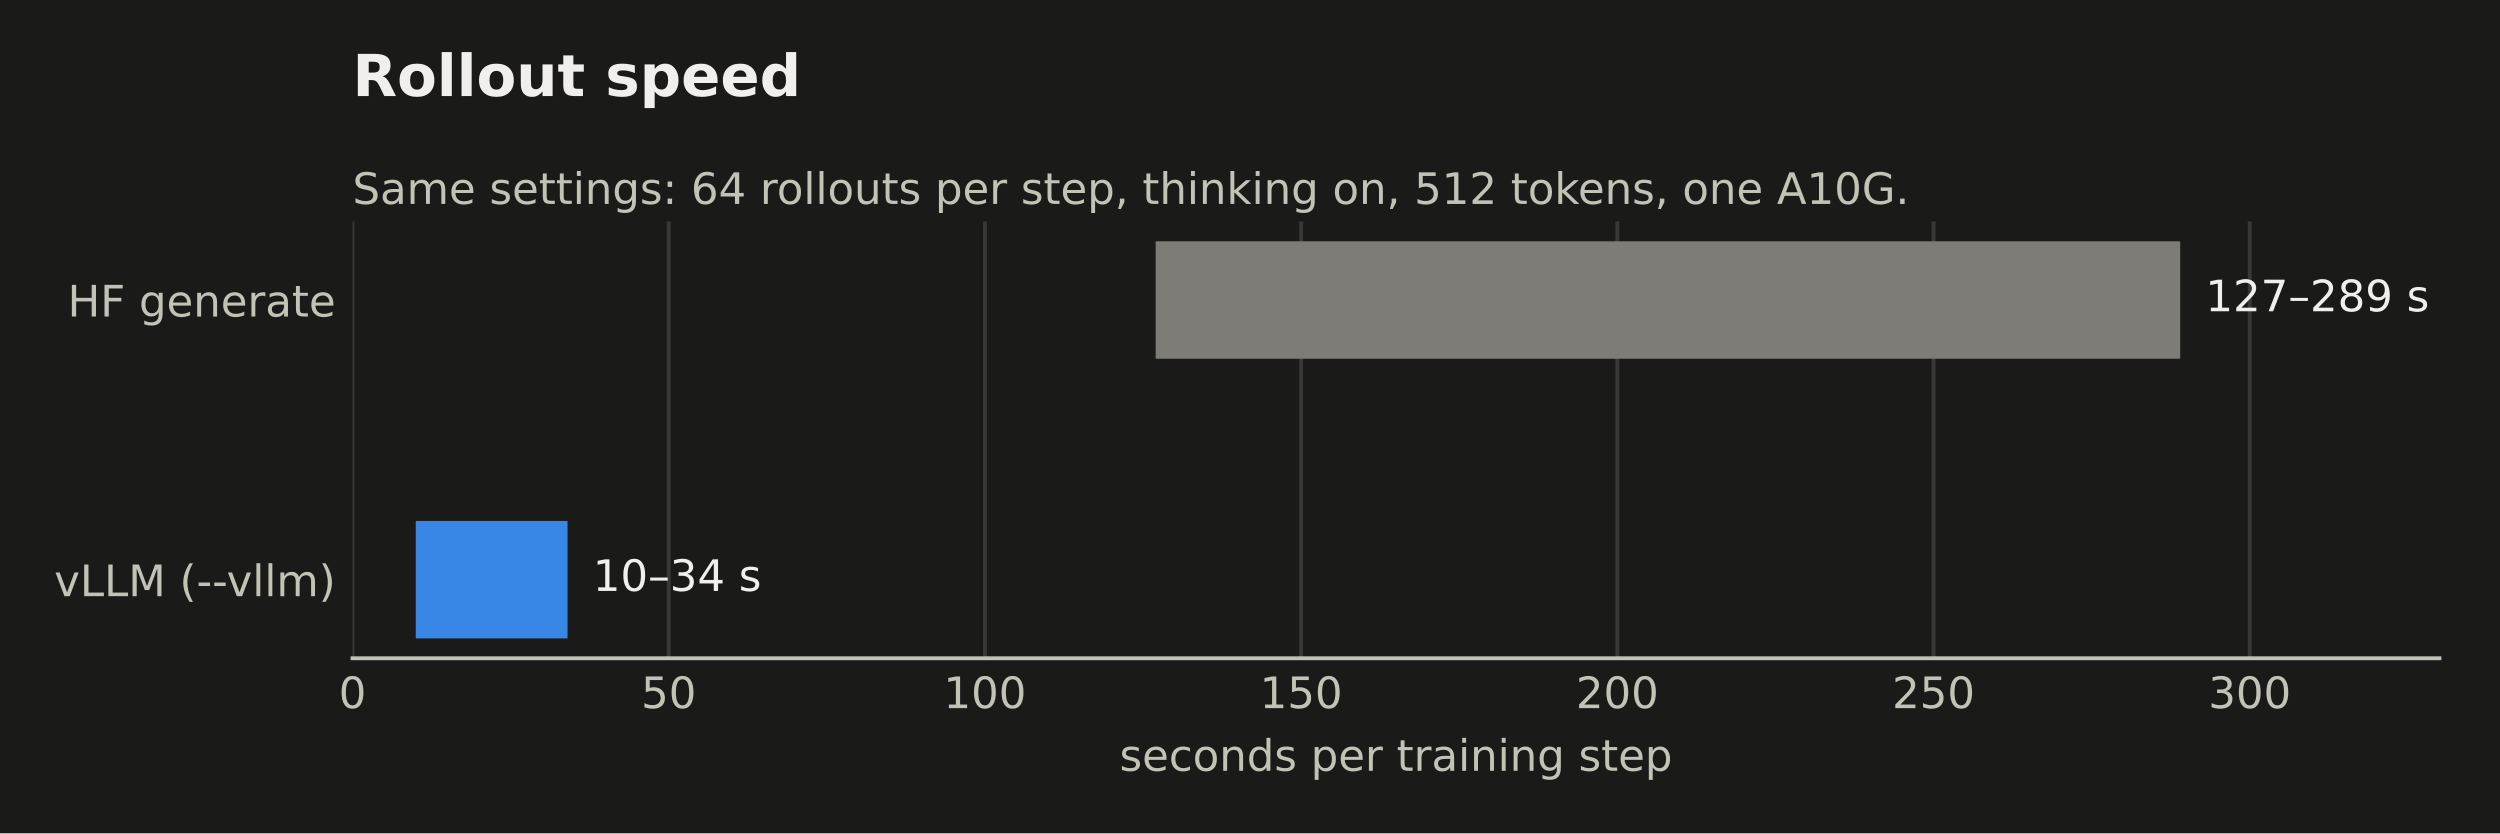
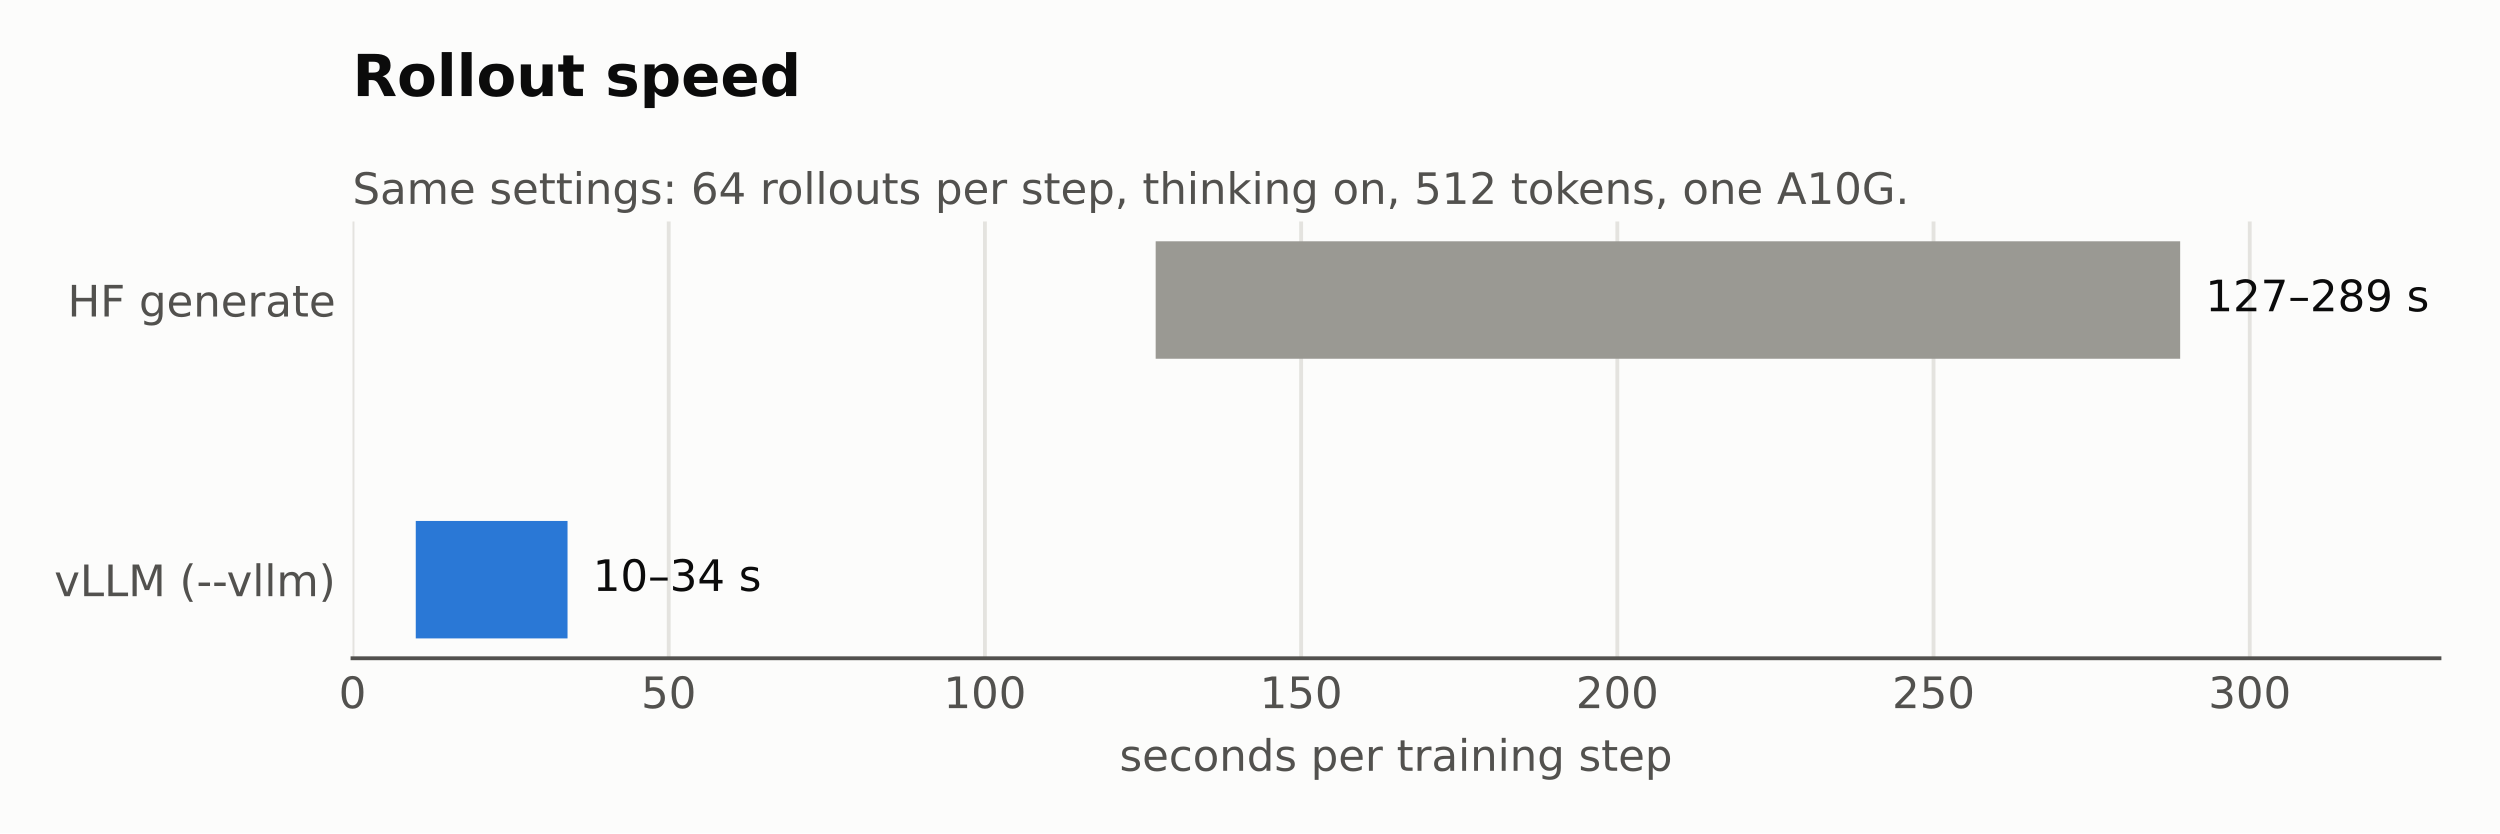
<svg xmlns="http://www.w3.org/2000/svg" xmlns:xlink="http://www.w3.org/1999/xlink" width="518.4pt" height="172.8pt" viewBox="0 0 518.4 172.8" version="1.1">
  <defs>
    <style type="text/css">*{stroke-linejoin: round; stroke-linecap: butt}</style>
  </defs>
  <g id="figure_1">
    <g id="patch_1">
-       <path d="M 0 172.8  L 518.4 172.8  L 518.4 0  L 0 0  z " style="fill: #1a1a19" />
+       <path d="M 0 172.8  L 518.4 172.8  L 518.4 0  L 0 0  z " style="fill: #fcfcfb" />
    </g>
    <g id="axes_1">
      <g id="patch_2">
-         <path d="M 73.098 136.498  L 505.846 136.498  L 505.846 45.917  L 73.098 45.917  z " style="fill: #1a1a19" />
+         <path d="M 73.098 136.498  L 505.846 136.498  L 505.846 45.917  L 73.098 45.917  z " style="fill: #fcfcfb" />
      </g>
      <g id="matplotlib.axis_1">
        <g id="xtick_1">
          <g id="line2d_1">
-             <path d="M 73.098 136.498  L 73.098 45.917  " clip-path="url(#p81d7955ba7)" style="fill: none; stroke: #383835; stroke-width: 0.8; stroke-linecap: square" />
+             <path d="M 73.098 136.498  L 73.098 45.917  " clip-path="url(#pfa73d76943)" style="fill: none; stroke: #e4e3df; stroke-width: 0.8; stroke-linecap: square" />
          </g>
          <g id="line2d_2" />
          <g id="text_1">
-             <g style="fill: #c3c2b7" transform="translate(70.235 146.8358) scale(0.09 -0.09)">
+             <g style="fill: #52514e" transform="translate(70.235 146.8358) scale(0.09 -0.09)">
              <defs>
                <path id="DejaVuSans-13" d="M 2034 4250  Q 1547 4250 1301 3770  Q 1056 3291 1056 2328  Q 1056 1369 1301 889  Q 1547 409 2034 409  Q 2525 409 2770 889  Q 3016 1369 3016 2328  Q 3016 3291 2770 3770  Q 2525 4250 2034 4250  z M 2034 4750  Q 2819 4750 3233 4129  Q 3647 3509 3647 2328  Q 3647 1150 3233 529  Q 2819 -91 2034 -91  Q 1250 -91 836 529  Q 422 1150 422 2328  Q 422 3509 836 4129  Q 1250 4750 2034 4750  z " transform="scale(0.015625)" />
              </defs>
              <use xlink:href="#DejaVuSans-13" />
            </g>
          </g>
        </g>
        <g id="xtick_2">
          <g id="line2d_3">
-             <path d="M 138.666 136.498  L 138.666 45.917  " clip-path="url(#p81d7955ba7)" style="fill: none; stroke: #383835; stroke-width: 0.8; stroke-linecap: square" />
+             <path d="M 138.666 136.498  L 138.666 45.917  " clip-path="url(#pfa73d76943)" style="fill: none; stroke: #e4e3df; stroke-width: 0.8; stroke-linecap: square" />
          </g>
          <g id="line2d_4" />
          <g id="text_2">
-             <g style="fill: #c3c2b7" transform="translate(132.9397 146.8358) scale(0.09 -0.09)">
+             <g style="fill: #52514e" transform="translate(132.9397 146.8358) scale(0.09 -0.09)">
              <defs>
                <path id="DejaVuSans-18" d="M 691 4666  L 3169 4666  L 3169 4134  L 1269 4134  L 1269 2991  Q 1406 3038 1543 3061  Q 1681 3084 1819 3084  Q 2600 3084 3056 2656  Q 3513 2228 3513 1497  Q 3513 744 3044 326  Q 2575 -91 1722 -91  Q 1428 -91 1123 -41  Q 819 9 494 109  L 494 744  Q 775 591 1075 516  Q 1375 441 1709 441  Q 2250 441 2565 725  Q 2881 1009 2881 1497  Q 2881 1984 2565 2268  Q 2250 2553 1709 2553  Q 1456 2553 1204 2497  Q 953 2441 691 2322  L 691 4666  z " transform="scale(0.015625)" />
              </defs>
              <use xlink:href="#DejaVuSans-18" />
              <use xlink:href="#DejaVuSans-13" transform="translate(63.625 0)" />
            </g>
          </g>
        </g>
        <g id="xtick_3">
          <g id="line2d_5">
-             <path d="M 204.234 136.498  L 204.234 45.917  " clip-path="url(#p81d7955ba7)" style="fill: none; stroke: #383835; stroke-width: 0.8; stroke-linecap: square" />
+             <path d="M 204.234 136.498  L 204.234 45.917  " clip-path="url(#pfa73d76943)" style="fill: none; stroke: #e4e3df; stroke-width: 0.8; stroke-linecap: square" />
          </g>
          <g id="line2d_6" />
          <g id="text_3">
-             <g style="fill: #c3c2b7" transform="translate(195.6444 146.8358) scale(0.09 -0.09)">
+             <g style="fill: #52514e" transform="translate(195.6444 146.8358) scale(0.09 -0.09)">
              <defs>
                <path id="DejaVuSans-14" d="M 794 531  L 1825 531  L 1825 4091  L 703 3866  L 703 4441  L 1819 4666  L 2450 4666  L 2450 531  L 3481 531  L 3481 0  L 794 0  L 794 531  z " transform="scale(0.015625)" />
              </defs>
              <use xlink:href="#DejaVuSans-14" />
              <use xlink:href="#DejaVuSans-13" transform="translate(63.625 0)" />
              <use xlink:href="#DejaVuSans-13" transform="translate(127.25 0)" />
            </g>
          </g>
        </g>
        <g id="xtick_4">
          <g id="line2d_7">
-             <path d="M 269.802 136.498  L 269.802 45.917  " clip-path="url(#p81d7955ba7)" style="fill: none; stroke: #383835; stroke-width: 0.8; stroke-linecap: square" />
+             <path d="M 269.802 136.498  L 269.802 45.917  " clip-path="url(#pfa73d76943)" style="fill: none; stroke: #e4e3df; stroke-width: 0.8; stroke-linecap: square" />
          </g>
          <g id="line2d_8" />
          <g id="text_4">
-             <g style="fill: #c3c2b7" transform="translate(261.2122 146.8358) scale(0.09 -0.09)">
+             <g style="fill: #52514e" transform="translate(261.2122 146.8358) scale(0.09 -0.09)">
              <use xlink:href="#DejaVuSans-14" />
              <use xlink:href="#DejaVuSans-18" transform="translate(63.625 0)" />
              <use xlink:href="#DejaVuSans-13" transform="translate(127.25 0)" />
            </g>
          </g>
        </g>
        <g id="xtick_5">
          <g id="line2d_9">
-             <path d="M 335.369 136.498  L 335.369 45.917  " clip-path="url(#p81d7955ba7)" style="fill: none; stroke: #383835; stroke-width: 0.8; stroke-linecap: square" />
+             <path d="M 335.369 136.498  L 335.369 45.917  " clip-path="url(#pfa73d76943)" style="fill: none; stroke: #e4e3df; stroke-width: 0.8; stroke-linecap: square" />
          </g>
          <g id="line2d_10" />
          <g id="text_5">
-             <g style="fill: #c3c2b7" transform="translate(326.7801 146.8358) scale(0.09 -0.09)">
+             <g style="fill: #52514e" transform="translate(326.7801 146.8358) scale(0.09 -0.09)">
              <defs>
                <path id="DejaVuSans-15" d="M 1228 531  L 3431 531  L 3431 0  L 469 0  L 469 531  Q 828 903 1448 1529  Q 2069 2156 2228 2338  Q 2531 2678 2651 2914  Q 2772 3150 2772 3378  Q 2772 3750 2511 3984  Q 2250 4219 1831 4219  Q 1534 4219 1204 4116  Q 875 4013 500 3803  L 500 4441  Q 881 4594 1212 4672  Q 1544 4750 1819 4750  Q 2544 4750 2975 4387  Q 3406 4025 3406 3419  Q 3406 3131 3298 2873  Q 3191 2616 2906 2266  Q 2828 2175 2409 1742  Q 1991 1309 1228 531  z " transform="scale(0.015625)" />
              </defs>
              <use xlink:href="#DejaVuSans-15" />
              <use xlink:href="#DejaVuSans-13" transform="translate(63.625 0)" />
              <use xlink:href="#DejaVuSans-13" transform="translate(127.25 0)" />
            </g>
          </g>
        </g>
        <g id="xtick_6">
          <g id="line2d_11">
-             <path d="M 400.937 136.498  L 400.937 45.917  " clip-path="url(#p81d7955ba7)" style="fill: none; stroke: #383835; stroke-width: 0.8; stroke-linecap: square" />
+             <path d="M 400.937 136.498  L 400.937 45.917  " clip-path="url(#pfa73d76943)" style="fill: none; stroke: #e4e3df; stroke-width: 0.8; stroke-linecap: square" />
          </g>
          <g id="line2d_12" />
          <g id="text_6">
-             <g style="fill: #c3c2b7" transform="translate(392.3479 146.8358) scale(0.09 -0.09)">
+             <g style="fill: #52514e" transform="translate(392.3479 146.8358) scale(0.09 -0.09)">
              <use xlink:href="#DejaVuSans-15" />
              <use xlink:href="#DejaVuSans-18" transform="translate(63.625 0)" />
              <use xlink:href="#DejaVuSans-13" transform="translate(127.25 0)" />
            </g>
          </g>
        </g>
        <g id="xtick_7">
          <g id="line2d_13">
-             <path d="M 466.505 136.498  L 466.505 45.917  " clip-path="url(#p81d7955ba7)" style="fill: none; stroke: #383835; stroke-width: 0.8; stroke-linecap: square" />
+             <path d="M 466.505 136.498  L 466.505 45.917  " clip-path="url(#pfa73d76943)" style="fill: none; stroke: #e4e3df; stroke-width: 0.8; stroke-linecap: square" />
          </g>
          <g id="line2d_14" />
          <g id="text_7">
-             <g style="fill: #c3c2b7" transform="translate(457.9157 146.8358) scale(0.09 -0.09)">
+             <g style="fill: #52514e" transform="translate(457.9157 146.8358) scale(0.09 -0.09)">
              <defs>
                <path id="DejaVuSans-16" d="M 2597 2516  Q 3050 2419 3304 2112  Q 3559 1806 3559 1356  Q 3559 666 3084 287  Q 2609 -91 1734 -91  Q 1441 -91 1130 -33  Q 819 25 488 141  L 488 750  Q 750 597 1062 519  Q 1375 441 1716 441  Q 2309 441 2620 675  Q 2931 909 2931 1356  Q 2931 1769 2642 2001  Q 2353 2234 1838 2234  L 1294 2234  L 1294 2753  L 1863 2753  Q 2328 2753 2575 2939  Q 2822 3125 2822 3475  Q 2822 3834 2567 4026  Q 2313 4219 1838 4219  Q 1578 4219 1281 4162  Q 984 4106 628 3988  L 628 4550  Q 988 4650 1302 4700  Q 1616 4750 1894 4750  Q 2613 4750 3031 4423  Q 3450 4097 3450 3541  Q 3450 3153 3228 2886  Q 3006 2619 2597 2516  z " transform="scale(0.015625)" />
              </defs>
              <use xlink:href="#DejaVuSans-16" />
              <use xlink:href="#DejaVuSans-13" transform="translate(63.625 0)" />
              <use xlink:href="#DejaVuSans-13" transform="translate(127.25 0)" />
            </g>
          </g>
        </g>
        <g id="text_8">
-           <g style="fill: #c3c2b7" transform="translate(232.1455 159.8365) scale(0.09 -0.09)">
+           <g style="fill: #52514e" transform="translate(232.1455 159.8365) scale(0.09 -0.09)">
            <defs>
              <path id="DejaVuSans-56" d="M 2834 3397  L 2834 2853  Q 2591 2978 2328 3040  Q 2066 3103 1784 3103  Q 1356 3103 1142 2972  Q 928 2841 928 2578  Q 928 2378 1081 2264  Q 1234 2150 1697 2047  L 1894 2003  Q 2506 1872 2764 1633  Q 3022 1394 3022 966  Q 3022 478 2636 193  Q 2250 -91 1575 -91  Q 1294 -91 989 -36  Q 684 19 347 128  L 347 722  Q 666 556 975 473  Q 1284 391 1588 391  Q 1994 391 2212 530  Q 2431 669 2431 922  Q 2431 1156 2273 1281  Q 2116 1406 1581 1522  L 1381 1569  Q 847 1681 609 1914  Q 372 2147 372 2553  Q 372 3047 722 3315  Q 1072 3584 1716 3584  Q 2034 3584 2315 3537  Q 2597 3491 2834 3397  z " transform="scale(0.015625)" />
              <path id="DejaVuSans-48" d="M 3597 1894  L 3597 1613  L 953 1613  Q 991 1019 1311 708  Q 1631 397 2203 397  Q 2534 397 2845 478  Q 3156 559 3463 722  L 3463 178  Q 3153 47 2828 -22  Q 2503 -91 2169 -91  Q 1331 -91 842 396  Q 353 884 353 1716  Q 353 2575 817 3079  Q 1281 3584 2069 3584  Q 2775 3584 3186 3129  Q 3597 2675 3597 1894  z M 3022 2063  Q 3016 2534 2758 2815  Q 2500 3097 2075 3097  Q 1594 3097 1305 2825  Q 1016 2553 972 2059  L 3022 2063  z " transform="scale(0.015625)" />
              <path id="DejaVuSans-46" d="M 3122 3366  L 3122 2828  Q 2878 2963 2633 3030  Q 2388 3097 2138 3097  Q 1578 3097 1268 2742  Q 959 2388 959 1747  Q 959 1106 1268 751  Q 1578 397 2138 397  Q 2388 397 2633 464  Q 2878 531 3122 666  L 3122 134  Q 2881 22 2623 -34  Q 2366 -91 2075 -91  Q 1284 -91 818 406  Q 353 903 353 1747  Q 353 2603 823 3093  Q 1294 3584 2113 3584  Q 2378 3584 2631 3529  Q 2884 3475 3122 3366  z " transform="scale(0.015625)" />
              <path id="DejaVuSans-52" d="M 1959 3097  Q 1497 3097 1228 2736  Q 959 2375 959 1747  Q 959 1119 1226 758  Q 1494 397 1959 397  Q 2419 397 2687 759  Q 2956 1122 2956 1747  Q 2956 2369 2687 2733  Q 2419 3097 1959 3097  z M 1959 3584  Q 2709 3584 3137 3096  Q 3566 2609 3566 1747  Q 3566 888 3137 398  Q 2709 -91 1959 -91  Q 1206 -91 779 398  Q 353 888 353 1747  Q 353 2609 779 3096  Q 1206 3584 1959 3584  z " transform="scale(0.015625)" />
              <path id="DejaVuSans-51" d="M 3513 2113  L 3513 0  L 2938 0  L 2938 2094  Q 2938 2591 2744 2837  Q 2550 3084 2163 3084  Q 1697 3084 1428 2787  Q 1159 2491 1159 1978  L 1159 0  L 581 0  L 581 3500  L 1159 3500  L 1159 2956  Q 1366 3272 1645 3428  Q 1925 3584 2291 3584  Q 2894 3584 3203 3211  Q 3513 2838 3513 2113  z " transform="scale(0.015625)" />
              <path id="DejaVuSans-47" d="M 2906 2969  L 2906 4863  L 3481 4863  L 3481 0  L 2906 0  L 2906 525  Q 2725 213 2448 61  Q 2172 -91 1784 -91  Q 1150 -91 751 415  Q 353 922 353 1747  Q 353 2572 751 3078  Q 1150 3584 1784 3584  Q 2172 3584 2448 3432  Q 2725 3281 2906 2969  z M 947 1747  Q 947 1113 1208 752  Q 1469 391 1925 391  Q 2381 391 2643 752  Q 2906 1113 2906 1747  Q 2906 2381 2643 2742  Q 2381 3103 1925 3103  Q 1469 3103 1208 2742  Q 947 2381 947 1747  z " transform="scale(0.015625)" />
              <path id="DejaVuSans-3" transform="scale(0.015625)" />
              <path id="DejaVuSans-53" d="M 1159 525  L 1159 -1331  L 581 -1331  L 581 3500  L 1159 3500  L 1159 2969  Q 1341 3281 1617 3432  Q 1894 3584 2278 3584  Q 2916 3584 3314 3078  Q 3713 2572 3713 1747  Q 3713 922 3314 415  Q 2916 -91 2278 -91  Q 1894 -91 1617 61  Q 1341 213 1159 525  z M 3116 1747  Q 3116 2381 2855 2742  Q 2594 3103 2138 3103  Q 1681 3103 1420 2742  Q 1159 2381 1159 1747  Q 1159 1113 1420 752  Q 1681 391 2138 391  Q 2594 391 2855 752  Q 3116 1113 3116 1747  z " transform="scale(0.015625)" />
              <path id="DejaVuSans-55" d="M 2631 2963  Q 2534 3019 2420 3045  Q 2306 3072 2169 3072  Q 1681 3072 1420 2755  Q 1159 2438 1159 1844  L 1159 0  L 581 0  L 581 3500  L 1159 3500  L 1159 2956  Q 1341 3275 1631 3429  Q 1922 3584 2338 3584  Q 2397 3584 2469 3576  Q 2541 3569 2628 3553  L 2631 2963  z " transform="scale(0.015625)" />
              <path id="DejaVuSans-57" d="M 1172 4494  L 1172 3500  L 2356 3500  L 2356 3053  L 1172 3053  L 1172 1153  Q 1172 725 1289 603  Q 1406 481 1766 481  L 2356 481  L 2356 0  L 1766 0  Q 1100 0 847 248  Q 594 497 594 1153  L 594 3053  L 172 3053  L 172 3500  L 594 3500  L 594 4494  L 1172 4494  z " transform="scale(0.015625)" />
              <path id="DejaVuSans-44" d="M 2194 1759  Q 1497 1759 1228 1600  Q 959 1441 959 1056  Q 959 750 1161 570  Q 1363 391 1709 391  Q 2188 391 2477 730  Q 2766 1069 2766 1631  L 2766 1759  L 2194 1759  z M 3341 1997  L 3341 0  L 2766 0  L 2766 531  Q 2569 213 2275 61  Q 1981 -91 1556 -91  Q 1019 -91 701 211  Q 384 513 384 1019  Q 384 1609 779 1909  Q 1175 2209 1959 2209  L 2766 2209  L 2766 2266  Q 2766 2663 2505 2880  Q 2244 3097 1772 3097  Q 1472 3097 1187 3025  Q 903 2953 641 2809  L 641 3341  Q 956 3463 1253 3523  Q 1550 3584 1831 3584  Q 2591 3584 2966 3190  Q 3341 2797 3341 1997  z " transform="scale(0.015625)" />
              <path id="DejaVuSans-4c" d="M 603 3500  L 1178 3500  L 1178 0  L 603 0  L 603 3500  z M 603 4863  L 1178 4863  L 1178 4134  L 603 4134  L 603 4863  z " transform="scale(0.015625)" />
              <path id="DejaVuSans-4a" d="M 2906 1791  Q 2906 2416 2648 2759  Q 2391 3103 1925 3103  Q 1463 3103 1205 2759  Q 947 2416 947 1791  Q 947 1169 1205 825  Q 1463 481 1925 481  Q 2391 481 2648 825  Q 2906 1169 2906 1791  z M 3481 434  Q 3481 -459 3084 -895  Q 2688 -1331 1869 -1331  Q 1566 -1331 1297 -1286  Q 1028 -1241 775 -1147  L 775 -588  Q 1028 -725 1275 -790  Q 1522 -856 1778 -856  Q 2344 -856 2625 -561  Q 2906 -266 2906 331  L 2906 616  Q 2728 306 2450 153  Q 2172 0 1784 0  Q 1141 0 747 490  Q 353 981 353 1791  Q 353 2603 747 3093  Q 1141 3584 1784 3584  Q 2172 3584 2450 3431  Q 2728 3278 2906 2969  L 2906 3500  L 3481 3500  L 3481 434  z " transform="scale(0.015625)" />
            </defs>
            <use xlink:href="#DejaVuSans-56" />
            <use xlink:href="#DejaVuSans-48" transform="translate(52.09375 0)" />
            <use xlink:href="#DejaVuSans-46" transform="translate(113.625 0)" />
            <use xlink:href="#DejaVuSans-52" transform="translate(168.6094 0)" />
            <use xlink:href="#DejaVuSans-51" transform="translate(229.7969 0)" />
            <use xlink:href="#DejaVuSans-47" transform="translate(293.1719 0)" />
            <use xlink:href="#DejaVuSans-56" transform="translate(356.6562 0)" />
            <use xlink:href="#DejaVuSans-3" transform="translate(408.75 0)" />
            <use xlink:href="#DejaVuSans-53" transform="translate(440.5312 0)" />
            <use xlink:href="#DejaVuSans-48" transform="translate(504.0156 0)" />
            <use xlink:href="#DejaVuSans-55" transform="translate(565.5469 0)" />
            <use xlink:href="#DejaVuSans-3" transform="translate(606.6562 0)" />
            <use xlink:href="#DejaVuSans-57" transform="translate(638.4375 0)" />
            <use xlink:href="#DejaVuSans-55" transform="translate(677.6406 0)" />
            <use xlink:href="#DejaVuSans-44" transform="translate(718.75 0)" />
            <use xlink:href="#DejaVuSans-4c" transform="translate(780.0312 0)" />
            <use xlink:href="#DejaVuSans-51" transform="translate(807.8125 0)" />
            <use xlink:href="#DejaVuSans-4c" transform="translate(871.1875 0)" />
            <use xlink:href="#DejaVuSans-51" transform="translate(898.9688 0)" />
            <use xlink:href="#DejaVuSans-4a" transform="translate(962.3438 0)" />
            <use xlink:href="#DejaVuSans-3" transform="translate(1025.828 0)" />
            <use xlink:href="#DejaVuSans-56" transform="translate(1057.609 0)" />
            <use xlink:href="#DejaVuSans-57" transform="translate(1109.703 0)" />
            <use xlink:href="#DejaVuSans-48" transform="translate(1148.906 0)" />
            <use xlink:href="#DejaVuSans-53" transform="translate(1210.438 0)" />
          </g>
        </g>
      </g>
      <g id="matplotlib.axis_2">
        <g id="ytick_1">
          <g id="line2d_15" />
          <g id="text_9">
-             <g style="fill: #c3c2b7" transform="translate(14.01891 65.63138) scale(0.09 -0.09)">
+             <g style="fill: #52514e" transform="translate(14.01891 65.63138) scale(0.09 -0.09)">
              <defs>
                <path id="DejaVuSans-2b" d="M 628 4666  L 1259 4666  L 1259 2753  L 3553 2753  L 3553 4666  L 4184 4666  L 4184 0  L 3553 0  L 3553 2222  L 1259 2222  L 1259 0  L 628 0  L 628 4666  z " transform="scale(0.015625)" />
                <path id="DejaVuSans-29" d="M 628 4666  L 3309 4666  L 3309 4134  L 1259 4134  L 1259 2759  L 3109 2759  L 3109 2228  L 1259 2228  L 1259 0  L 628 0  L 628 4666  z " transform="scale(0.015625)" />
              </defs>
              <use xlink:href="#DejaVuSans-2b" />
              <use xlink:href="#DejaVuSans-29" transform="translate(75.20312 0)" />
              <use xlink:href="#DejaVuSans-3" transform="translate(132.7188 0)" />
              <use xlink:href="#DejaVuSans-4a" transform="translate(164.5 0)" />
              <use xlink:href="#DejaVuSans-48" transform="translate(227.9844 0)" />
              <use xlink:href="#DejaVuSans-51" transform="translate(289.5156 0)" />
              <use xlink:href="#DejaVuSans-48" transform="translate(352.8906 0)" />
              <use xlink:href="#DejaVuSans-55" transform="translate(414.4219 0)" />
              <use xlink:href="#DejaVuSans-44" transform="translate(455.5312 0)" />
              <use xlink:href="#DejaVuSans-57" transform="translate(516.8125 0)" />
              <use xlink:href="#DejaVuSans-48" transform="translate(556.0156 0)" />
            </g>
          </g>
        </g>
        <g id="ytick_2">
          <g id="line2d_16" />
          <g id="text_10">
-             <g style="fill: #c3c2b7" transform="translate(11.24719 123.6219) scale(0.09 -0.09)">
+             <g style="fill: #52514e" transform="translate(11.24719 123.6219) scale(0.09 -0.09)">
              <defs>
                <path id="DejaVuSans-59" d="M 191 3500  L 800 3500  L 1894 563  L 2988 3500  L 3597 3500  L 2284 0  L 1503 0  L 191 3500  z " transform="scale(0.015625)" />
                <path id="DejaVuSans-2f" d="M 628 4666  L 1259 4666  L 1259 531  L 3531 531  L 3531 0  L 628 0  L 628 4666  z " transform="scale(0.015625)" />
                <path id="DejaVuSans-30" d="M 628 4666  L 1569 4666  L 2759 1491  L 3956 4666  L 4897 4666  L 4897 0  L 4281 0  L 4281 4097  L 3078 897  L 2444 897  L 1241 4097  L 1241 0  L 628 0  L 628 4666  z " transform="scale(0.015625)" />
                <path id="DejaVuSans-b" d="M 1984 4856  Q 1566 4138 1362 3434  Q 1159 2731 1159 2009  Q 1159 1288 1364 580  Q 1569 -128 1984 -844  L 1484 -844  Q 1016 -109 783 600  Q 550 1309 550 2009  Q 550 2706 781 3412  Q 1013 4119 1484 4856  L 1984 4856  z " transform="scale(0.015625)" />
                <path id="DejaVuSans-10" d="M 313 2009  L 1997 2009  L 1997 1497  L 313 1497  L 313 2009  z " transform="scale(0.015625)" />
                <path id="DejaVuSans-4f" d="M 603 4863  L 1178 4863  L 1178 0  L 603 0  L 603 4863  z " transform="scale(0.015625)" />
                <path id="DejaVuSans-50" d="M 3328 2828  Q 3544 3216 3844 3400  Q 4144 3584 4550 3584  Q 5097 3584 5394 3201  Q 5691 2819 5691 2113  L 5691 0  L 5113 0  L 5113 2094  Q 5113 2597 4934 2840  Q 4756 3084 4391 3084  Q 3944 3084 3684 2787  Q 3425 2491 3425 1978  L 3425 0  L 2847 0  L 2847 2094  Q 2847 2600 2669 2842  Q 2491 3084 2119 3084  Q 1678 3084 1418 2786  Q 1159 2488 1159 1978  L 1159 0  L 581 0  L 581 3500  L 1159 3500  L 1159 2956  Q 1356 3278 1631 3431  Q 1906 3584 2284 3584  Q 2666 3584 2933 3390  Q 3200 3197 3328 2828  z " transform="scale(0.015625)" />
                <path id="DejaVuSans-c" d="M 513 4856  L 1013 4856  Q 1481 4119 1714 3412  Q 1947 2706 1947 2009  Q 1947 1309 1714 600  Q 1481 -109 1013 -844  L 513 -844  Q 928 -128 1133 580  Q 1338 1288 1338 2009  Q 1338 2731 1133 3434  Q 928 4138 513 4856  z " transform="scale(0.015625)" />
              </defs>
              <use xlink:href="#DejaVuSans-59" />
              <use xlink:href="#DejaVuSans-2f" transform="translate(59.1875 0)" />
              <use xlink:href="#DejaVuSans-2f" transform="translate(114.9062 0)" />
              <use xlink:href="#DejaVuSans-30" transform="translate(170.625 0)" />
              <use xlink:href="#DejaVuSans-3" transform="translate(256.9062 0)" />
              <use xlink:href="#DejaVuSans-b" transform="translate(288.6875 0)" />
              <use xlink:href="#DejaVuSans-10" transform="translate(327.7031 0)" />
              <use xlink:href="#DejaVuSans-10" transform="translate(363.7812 0)" />
              <use xlink:href="#DejaVuSans-59" transform="translate(397.1719 0)" />
              <use xlink:href="#DejaVuSans-4f" transform="translate(456.3594 0)" />
              <use xlink:href="#DejaVuSans-4f" transform="translate(484.1406 0)" />
              <use xlink:href="#DejaVuSans-50" transform="translate(511.9219 0)" />
              <use xlink:href="#DejaVuSans-c" transform="translate(609.3281 0)" />
            </g>
          </g>
        </g>
      </g>
      <g id="patch_3">
-         <path d="M 239.64 50.034  L 452.08 50.034  L 452.08 74.39  L 239.64 74.39  z " clip-path="url(#p81d7955ba7)" style="fill: #7d7c76" />
+         <path d="M 239.64 50.034  L 452.08 50.034  L 452.08 74.39  L 239.64 74.39  z " clip-path="url(#pfa73d76943)" style="fill: #9a9993" />
      </g>
      <g id="patch_4">
-         <path d="M 86.212 108.025  L 117.684 108.025  L 117.684 132.381  L 86.212 132.381  z " clip-path="url(#p81d7955ba7)" style="fill: #3987e5" />
+         <path d="M 86.212 108.025  L 117.684 108.025  L 117.684 132.381  L 86.212 132.381  z " clip-path="url(#pfa73d76943)" style="fill: #2a78d6" />
      </g>
      <g id="patch_5">
-         <path d="M 73.098 136.498  L 505.846 136.498  " style="fill: none; stroke: #c3c2b7; stroke-width: 0.8; stroke-linejoin: miter; stroke-linecap: square" />
+         <path d="M 73.098 136.498  L 505.846 136.498  " style="fill: none; stroke: #52514e; stroke-width: 0.8; stroke-linejoin: miter; stroke-linecap: square" />
      </g>
      <g id="text_11">
-         <g style="fill: #f0efec" transform="translate(457.3256 64.55033) scale(0.09 -0.09)">
+         <g style="fill: #0b0b0b" transform="translate(457.3256 64.55033) scale(0.09 -0.09)">
          <defs>
            <path id="DejaVuSans-1a" d="M 525 4666  L 3525 4666  L 3525 4397  L 1831 0  L 1172 0  L 2766 4134  L 525 4134  L 525 4666  z " transform="scale(0.015625)" />
            <path id="DejaVuSans-af5" d="M 313 1978  L 2888 1978  L 2888 1528  L 313 1528  L 313 1978  z " transform="scale(0.015625)" />
            <path id="DejaVuSans-1b" d="M 2034 2216  Q 1584 2216 1326 1975  Q 1069 1734 1069 1313  Q 1069 891 1326 650  Q 1584 409 2034 409  Q 2484 409 2743 651  Q 3003 894 3003 1313  Q 3003 1734 2745 1975  Q 2488 2216 2034 2216  z M 1403 2484  Q 997 2584 770 2862  Q 544 3141 544 3541  Q 544 4100 942 4425  Q 1341 4750 2034 4750  Q 2731 4750 3128 4425  Q 3525 4100 3525 3541  Q 3525 3141 3298 2862  Q 3072 2584 2669 2484  Q 3125 2378 3379 2068  Q 3634 1759 3634 1313  Q 3634 634 3220 271  Q 2806 -91 2034 -91  Q 1263 -91 848 271  Q 434 634 434 1313  Q 434 1759 690 2068  Q 947 2378 1403 2484  z M 1172 3481  Q 1172 3119 1398 2916  Q 1625 2713 2034 2713  Q 2441 2713 2670 2916  Q 2900 3119 2900 3481  Q 2900 3844 2670 4047  Q 2441 4250 2034 4250  Q 1625 4250 1398 4047  Q 1172 3844 1172 3481  z " transform="scale(0.015625)" />
            <path id="DejaVuSans-1c" d="M 703 97  L 703 672  Q 941 559 1184 500  Q 1428 441 1663 441  Q 2288 441 2617 861  Q 2947 1281 2994 2138  Q 2813 1869 2534 1725  Q 2256 1581 1919 1581  Q 1219 1581 811 2004  Q 403 2428 403 3163  Q 403 3881 828 4315  Q 1253 4750 1959 4750  Q 2769 4750 3195 4129  Q 3622 3509 3622 2328  Q 3622 1225 3098 567  Q 2575 -91 1691 -91  Q 1453 -91 1209 -44  Q 966 3 703 97  z M 1959 2075  Q 2384 2075 2632 2365  Q 2881 2656 2881 3163  Q 2881 3666 2632 3958  Q 2384 4250 1959 4250  Q 1534 4250 1286 3958  Q 1038 3666 1038 3163  Q 1038 2656 1286 2365  Q 1534 2075 1959 2075  z " transform="scale(0.015625)" />
          </defs>
          <use xlink:href="#DejaVuSans-14" />
          <use xlink:href="#DejaVuSans-15" transform="translate(63.625 0)" />
          <use xlink:href="#DejaVuSans-1a" transform="translate(127.25 0)" />
          <use xlink:href="#DejaVuSans-af5" transform="translate(190.875 0)" />
          <use xlink:href="#DejaVuSans-15" transform="translate(240.875 0)" />
          <use xlink:href="#DejaVuSans-1b" transform="translate(304.5 0)" />
          <use xlink:href="#DejaVuSans-1c" transform="translate(368.125 0)" />
          <use xlink:href="#DejaVuSans-3" transform="translate(431.75 0)" />
          <use xlink:href="#DejaVuSans-56" transform="translate(463.5312 0)" />
        </g>
      </g>
      <g id="text_12">
-         <g style="fill: #f0efec" transform="translate(122.9297 122.5405) scale(0.09 -0.09)">
+         <g style="fill: #0b0b0b" transform="translate(122.9297 122.5405) scale(0.09 -0.09)">
          <defs>
            <path id="DejaVuSans-17" d="M 2419 4116  L 825 1625  L 2419 1625  L 2419 4116  z M 2253 4666  L 3047 4666  L 3047 1625  L 3713 1625  L 3713 1100  L 3047 1100  L 3047 0  L 2419 0  L 2419 1100  L 313 1100  L 313 1709  L 2253 4666  z " transform="scale(0.015625)" />
          </defs>
          <use xlink:href="#DejaVuSans-14" />
          <use xlink:href="#DejaVuSans-13" transform="translate(63.625 0)" />
          <use xlink:href="#DejaVuSans-af5" transform="translate(127.25 0)" />
          <use xlink:href="#DejaVuSans-16" transform="translate(177.25 0)" />
          <use xlink:href="#DejaVuSans-17" transform="translate(240.875 0)" />
          <use xlink:href="#DejaVuSans-3" transform="translate(304.5 0)" />
          <use xlink:href="#DejaVuSans-56" transform="translate(336.2812 0)" />
        </g>
      </g>
      <g id="text_13">
-         <g style="fill: #c3c2b7" transform="translate(73.09812 42.29396) scale(0.09 -0.09)">
+         <g style="fill: #52514e" transform="translate(73.09812 42.29396) scale(0.09 -0.09)">
          <defs>
            <path id="DejaVuSans-36" d="M 3425 4513  L 3425 3897  Q 3066 4069 2747 4153  Q 2428 4238 2131 4238  Q 1616 4238 1336 4038  Q 1056 3838 1056 3469  Q 1056 3159 1242 3001  Q 1428 2844 1947 2747  L 2328 2669  Q 3034 2534 3370 2195  Q 3706 1856 3706 1288  Q 3706 609 3251 259  Q 2797 -91 1919 -91  Q 1588 -91 1214 -16  Q 841 59 441 206  L 441 856  Q 825 641 1194 531  Q 1563 422 1919 422  Q 2459 422 2753 634  Q 3047 847 3047 1241  Q 3047 1584 2836 1778  Q 2625 1972 2144 2069  L 1759 2144  Q 1053 2284 737 2584  Q 422 2884 422 3419  Q 422 4038 858 4394  Q 1294 4750 2059 4750  Q 2388 4750 2728 4690  Q 3069 4631 3425 4513  z " transform="scale(0.015625)" />
            <path id="DejaVuSans-1d" d="M 750 794  L 1409 794  L 1409 0  L 750 0  L 750 794  z M 750 3309  L 1409 3309  L 1409 2516  L 750 2516  L 750 3309  z " transform="scale(0.015625)" />
            <path id="DejaVuSans-19" d="M 2113 2584  Q 1688 2584 1439 2293  Q 1191 2003 1191 1497  Q 1191 994 1439 701  Q 1688 409 2113 409  Q 2538 409 2786 701  Q 3034 994 3034 1497  Q 3034 2003 2786 2293  Q 2538 2584 2113 2584  z M 3366 4563  L 3366 3988  Q 3128 4100 2886 4159  Q 2644 4219 2406 4219  Q 1781 4219 1451 3797  Q 1122 3375 1075 2522  Q 1259 2794 1537 2939  Q 1816 3084 2150 3084  Q 2853 3084 3261 2657  Q 3669 2231 3669 1497  Q 3669 778 3244 343  Q 2819 -91 2113 -91  Q 1303 -91 875 529  Q 447 1150 447 2328  Q 447 3434 972 4092  Q 1497 4750 2381 4750  Q 2619 4750 2861 4703  Q 3103 4656 3366 4563  z " transform="scale(0.015625)" />
            <path id="DejaVuSans-58" d="M 544 1381  L 544 3500  L 1119 3500  L 1119 1403  Q 1119 906 1312 657  Q 1506 409 1894 409  Q 2359 409 2629 706  Q 2900 1003 2900 1516  L 2900 3500  L 3475 3500  L 3475 0  L 2900 0  L 2900 538  Q 2691 219 2414 64  Q 2138 -91 1772 -91  Q 1169 -91 856 284  Q 544 659 544 1381  z M 1991 3584  L 1991 3584  z " transform="scale(0.015625)" />
            <path id="DejaVuSans-f" d="M 750 794  L 1409 794  L 1409 256  L 897 -744  L 494 -744  L 750 256  L 750 794  z " transform="scale(0.015625)" />
            <path id="DejaVuSans-4b" d="M 3513 2113  L 3513 0  L 2938 0  L 2938 2094  Q 2938 2591 2744 2837  Q 2550 3084 2163 3084  Q 1697 3084 1428 2787  Q 1159 2491 1159 1978  L 1159 0  L 581 0  L 581 4863  L 1159 4863  L 1159 2956  Q 1366 3272 1645 3428  Q 1925 3584 2291 3584  Q 2894 3584 3203 3211  Q 3513 2838 3513 2113  z " transform="scale(0.015625)" />
            <path id="DejaVuSans-4e" d="M 581 4863  L 1159 4863  L 1159 1991  L 2875 3500  L 3609 3500  L 1753 1863  L 3688 0  L 2938 0  L 1159 1709  L 1159 0  L 581 0  L 581 4863  z " transform="scale(0.015625)" />
            <path id="DejaVuSans-24" d="M 2188 4044  L 1331 1722  L 3047 1722  L 2188 4044  z M 1831 4666  L 2547 4666  L 4325 0  L 3669 0  L 3244 1197  L 1141 1197  L 716 0  L 50 0  L 1831 4666  z " transform="scale(0.015625)" />
            <path id="DejaVuSans-2a" d="M 3809 666  L 3809 1919  L 2778 1919  L 2778 2438  L 4434 2438  L 4434 434  Q 4069 175 3628 42  Q 3188 -91 2688 -91  Q 1594 -91 976 548  Q 359 1188 359 2328  Q 359 3472 976 4111  Q 1594 4750 2688 4750  Q 3144 4750 3555 4637  Q 3966 4525 4313 4306  L 4313 3634  Q 3963 3931 3569 4081  Q 3175 4231 2741 4231  Q 1884 4231 1454 3753  Q 1025 3275 1025 2328  Q 1025 1384 1454 906  Q 1884 428 2741 428  Q 3075 428 3337 486  Q 3600 544 3809 666  z " transform="scale(0.015625)" />
            <path id="DejaVuSans-11" d="M 684 794  L 1344 794  L 1344 0  L 684 0  L 684 794  z " transform="scale(0.015625)" />
          </defs>
          <use xlink:href="#DejaVuSans-36" />
          <use xlink:href="#DejaVuSans-44" transform="translate(63.48438 0)" />
          <use xlink:href="#DejaVuSans-50" transform="translate(124.7656 0)" />
          <use xlink:href="#DejaVuSans-48" transform="translate(222.1719 0)" />
          <use xlink:href="#DejaVuSans-3" transform="translate(283.7031 0)" />
          <use xlink:href="#DejaVuSans-56" transform="translate(315.4844 0)" />
          <use xlink:href="#DejaVuSans-48" transform="translate(367.5781 0)" />
          <use xlink:href="#DejaVuSans-57" transform="translate(429.1094 0)" />
          <use xlink:href="#DejaVuSans-57" transform="translate(468.3125 0)" />
          <use xlink:href="#DejaVuSans-4c" transform="translate(507.5156 0)" />
          <use xlink:href="#DejaVuSans-51" transform="translate(535.2969 0)" />
          <use xlink:href="#DejaVuSans-4a" transform="translate(598.6719 0)" />
          <use xlink:href="#DejaVuSans-56" transform="translate(662.1562 0)" />
          <use xlink:href="#DejaVuSans-1d" transform="translate(714.25 0)" />
          <use xlink:href="#DejaVuSans-3" transform="translate(747.9375 0)" />
          <use xlink:href="#DejaVuSans-19" transform="translate(779.7188 0)" />
          <use xlink:href="#DejaVuSans-17" transform="translate(843.3438 0)" />
          <use xlink:href="#DejaVuSans-3" transform="translate(906.9688 0)" />
          <use xlink:href="#DejaVuSans-55" transform="translate(938.75 0)" />
          <use xlink:href="#DejaVuSans-52" transform="translate(977.6562 0)" />
          <use xlink:href="#DejaVuSans-4f" transform="translate(1038.844 0)" />
          <use xlink:href="#DejaVuSans-4f" transform="translate(1066.625 0)" />
          <use xlink:href="#DejaVuSans-52" transform="translate(1094.406 0)" />
          <use xlink:href="#DejaVuSans-58" transform="translate(1155.594 0)" />
          <use xlink:href="#DejaVuSans-57" transform="translate(1218.969 0)" />
          <use xlink:href="#DejaVuSans-56" transform="translate(1258.172 0)" />
          <use xlink:href="#DejaVuSans-3" transform="translate(1310.266 0)" />
          <use xlink:href="#DejaVuSans-53" transform="translate(1342.047 0)" />
          <use xlink:href="#DejaVuSans-48" transform="translate(1405.531 0)" />
          <use xlink:href="#DejaVuSans-55" transform="translate(1467.062 0)" />
          <use xlink:href="#DejaVuSans-3" transform="translate(1508.172 0)" />
          <use xlink:href="#DejaVuSans-56" transform="translate(1539.953 0)" />
          <use xlink:href="#DejaVuSans-57" transform="translate(1592.047 0)" />
          <use xlink:href="#DejaVuSans-48" transform="translate(1631.25 0)" />
          <use xlink:href="#DejaVuSans-53" transform="translate(1692.781 0)" />
          <use xlink:href="#DejaVuSans-f" transform="translate(1756.266 0)" />
          <use xlink:href="#DejaVuSans-3" transform="translate(1788.047 0)" />
          <use xlink:href="#DejaVuSans-57" transform="translate(1819.828 0)" />
          <use xlink:href="#DejaVuSans-4b" transform="translate(1859.031 0)" />
          <use xlink:href="#DejaVuSans-4c" transform="translate(1922.406 0)" />
          <use xlink:href="#DejaVuSans-51" transform="translate(1950.188 0)" />
          <use xlink:href="#DejaVuSans-4e" transform="translate(2013.562 0)" />
          <use xlink:href="#DejaVuSans-4c" transform="translate(2071.469 0)" />
          <use xlink:href="#DejaVuSans-51" transform="translate(2099.25 0)" />
          <use xlink:href="#DejaVuSans-4a" transform="translate(2162.625 0)" />
          <use xlink:href="#DejaVuSans-3" transform="translate(2226.109 0)" />
          <use xlink:href="#DejaVuSans-52" transform="translate(2257.891 0)" />
          <use xlink:href="#DejaVuSans-51" transform="translate(2319.078 0)" />
          <use xlink:href="#DejaVuSans-f" transform="translate(2382.453 0)" />
          <use xlink:href="#DejaVuSans-3" transform="translate(2414.234 0)" />
          <use xlink:href="#DejaVuSans-18" transform="translate(2446.016 0)" />
          <use xlink:href="#DejaVuSans-14" transform="translate(2509.641 0)" />
          <use xlink:href="#DejaVuSans-15" transform="translate(2573.266 0)" />
          <use xlink:href="#DejaVuSans-3" transform="translate(2636.891 0)" />
          <use xlink:href="#DejaVuSans-57" transform="translate(2668.672 0)" />
          <use xlink:href="#DejaVuSans-52" transform="translate(2707.875 0)" />
          <use xlink:href="#DejaVuSans-4e" transform="translate(2769.062 0)" />
          <use xlink:href="#DejaVuSans-48" transform="translate(2823.406 0)" />
          <use xlink:href="#DejaVuSans-51" transform="translate(2884.938 0)" />
          <use xlink:href="#DejaVuSans-56" transform="translate(2948.312 0)" />
          <use xlink:href="#DejaVuSans-f" transform="translate(3000.406 0)" />
          <use xlink:href="#DejaVuSans-3" transform="translate(3032.188 0)" />
          <use xlink:href="#DejaVuSans-52" transform="translate(3063.969 0)" />
          <use xlink:href="#DejaVuSans-51" transform="translate(3125.156 0)" />
          <use xlink:href="#DejaVuSans-48" transform="translate(3188.531 0)" />
          <use xlink:href="#DejaVuSans-3" transform="translate(3250.062 0)" />
          <use xlink:href="#DejaVuSans-24" transform="translate(3281.844 0)" />
          <use xlink:href="#DejaVuSans-14" transform="translate(3350.25 0)" />
          <use xlink:href="#DejaVuSans-13" transform="translate(3413.875 0)" />
          <use xlink:href="#DejaVuSans-2a" transform="translate(3477.5 0)" />
          <use xlink:href="#DejaVuSans-11" transform="translate(3554.984 0)" />
        </g>
      </g>
      <g id="text_14">
-         <g style="fill: #f0efec" transform="translate(73.09812 19.91719) scale(0.12 -0.12)">
+         <g style="fill: #0b0b0b" transform="translate(73.09812 19.91719) scale(0.12 -0.12)">
          <defs>
            <path id="DejaVuSans-Bold-35" d="M 2297 2597  Q 2675 2597 2839 2737  Q 3003 2878 3003 3200  Q 3003 3519 2839 3656  Q 2675 3794 2297 3794  L 1791 3794  L 1791 2597  L 2297 2597  z M 1791 1766  L 1791 0  L 588 0  L 588 4666  L 2425 4666  Q 3347 4666 3776 4356  Q 4206 4047 4206 3378  Q 4206 2916 3982 2619  Q 3759 2322 3309 2181  Q 3556 2125 3751 1926  Q 3947 1728 4147 1325  L 4800 0  L 3519 0  L 2950 1159  Q 2778 1509 2601 1637  Q 2425 1766 2131 1766  L 1791 1766  z " transform="scale(0.015625)" />
            <path id="DejaVuSans-Bold-52" d="M 2203 2784  Q 1831 2784 1636 2517  Q 1441 2250 1441 1747  Q 1441 1244 1636 976  Q 1831 709 2203 709  Q 2569 709 2762 976  Q 2956 1244 2956 1747  Q 2956 2250 2762 2517  Q 2569 2784 2203 2784  z M 2203 3584  Q 3106 3584 3614 3096  Q 4122 2609 4122 1747  Q 4122 884 3614 396  Q 3106 -91 2203 -91  Q 1297 -91 786 396  Q 275 884 275 1747  Q 275 2609 786 3096  Q 1297 3584 2203 3584  z " transform="scale(0.015625)" />
            <path id="DejaVuSans-Bold-4f" d="M 538 4863  L 1656 4863  L 1656 0  L 538 0  L 538 4863  z " transform="scale(0.015625)" />
            <path id="DejaVuSans-Bold-58" d="M 500 1363  L 500 3500  L 1625 3500  L 1625 3150  Q 1625 2866 1622 2436  Q 1619 2006 1619 1863  Q 1619 1441 1641 1255  Q 1663 1069 1716 984  Q 1784 875 1895 815  Q 2006 756 2150 756  Q 2500 756 2700 1025  Q 2900 1294 2900 1772  L 2900 3500  L 4019 3500  L 4019 0  L 2900 0  L 2900 506  Q 2647 200 2364 54  Q 2081 -91 1741 -91  Q 1134 -91 817 281  Q 500 653 500 1363  z " transform="scale(0.015625)" />
            <path id="DejaVuSans-Bold-57" d="M 1759 4494  L 1759 3500  L 2913 3500  L 2913 2700  L 1759 2700  L 1759 1216  Q 1759 972 1856 886  Q 1953 800 2241 800  L 2816 800  L 2816 0  L 1856 0  Q 1194 0 917 276  Q 641 553 641 1216  L 641 2700  L 84 2700  L 84 3500  L 641 3500  L 641 4494  L 1759 4494  z " transform="scale(0.015625)" />
            <path id="DejaVuSans-Bold-3" transform="scale(0.015625)" />
            <path id="DejaVuSans-Bold-56" d="M 3272 3391  L 3272 2541  Q 2913 2691 2578 2766  Q 2244 2841 1947 2841  Q 1628 2841 1473 2761  Q 1319 2681 1319 2516  Q 1319 2381 1436 2309  Q 1553 2238 1856 2203  L 2053 2175  Q 2913 2066 3209 1816  Q 3506 1566 3506 1031  Q 3506 472 3093 190  Q 2681 -91 1863 -91  Q 1516 -91 1145 -36  Q 775 19 384 128  L 384 978  Q 719 816 1070 734  Q 1422 653 1784 653  Q 2113 653 2278 743  Q 2444 834 2444 1013  Q 2444 1163 2330 1236  Q 2216 1309 1875 1350  L 1678 1375  Q 931 1469 631 1722  Q 331 1975 331 2491  Q 331 3047 712 3315  Q 1094 3584 1881 3584  Q 2191 3584 2531 3537  Q 2872 3491 3272 3391  z " transform="scale(0.015625)" />
            <path id="DejaVuSans-Bold-53" d="M 1656 506  L 1656 -1331  L 538 -1331  L 538 3500  L 1656 3500  L 1656 2988  Q 1888 3294 2169 3439  Q 2450 3584 2816 3584  Q 3463 3584 3878 3070  Q 4294 2556 4294 1747  Q 4294 938 3878 423  Q 3463 -91 2816 -91  Q 2450 -91 2169 54  Q 1888 200 1656 506  z M 2400 2772  Q 2041 2772 1848 2508  Q 1656 2244 1656 1747  Q 1656 1250 1848 986  Q 2041 722 2400 722  Q 2759 722 2948 984  Q 3138 1247 3138 1747  Q 3138 2247 2948 2509  Q 2759 2772 2400 2772  z " transform="scale(0.015625)" />
            <path id="DejaVuSans-Bold-48" d="M 4031 1759  L 4031 1441  L 1416 1441  Q 1456 1047 1700 850  Q 1944 653 2381 653  Q 2734 653 3104 758  Q 3475 863 3866 1075  L 3866 213  Q 3469 63 3072 -14  Q 2675 -91 2278 -91  Q 1328 -91 801 392  Q 275 875 275 1747  Q 275 2603 792 3093  Q 1309 3584 2216 3584  Q 3041 3584 3536 3087  Q 4031 2591 4031 1759  z M 2881 2131  Q 2881 2450 2695 2645  Q 2509 2841 2209 2841  Q 1884 2841 1681 2658  Q 1478 2475 1428 2131  L 2881 2131  z " transform="scale(0.015625)" />
            <path id="DejaVuSans-Bold-47" d="M 2919 2988  L 2919 4863  L 4044 4863  L 4044 0  L 2919 0  L 2919 506  Q 2688 197 2409 53  Q 2131 -91 1766 -91  Q 1119 -91 703 423  Q 288 938 288 1747  Q 288 2556 703 3070  Q 1119 3584 1766 3584  Q 2128 3584 2408 3439  Q 2688 3294 2919 2988  z M 2181 722  Q 2541 722 2730 984  Q 2919 1247 2919 1747  Q 2919 2247 2730 2509  Q 2541 2772 2181 2772  Q 1825 2772 1636 2509  Q 1447 2247 1447 1747  Q 1447 1247 1636 984  Q 1825 722 2181 722  z " transform="scale(0.015625)" />
          </defs>
          <use xlink:href="#DejaVuSans-Bold-35" />
          <use xlink:href="#DejaVuSans-Bold-52" transform="translate(77 0)" />
          <use xlink:href="#DejaVuSans-Bold-4f" transform="translate(145.7031 0)" />
          <use xlink:href="#DejaVuSans-Bold-4f" transform="translate(179.9844 0)" />
          <use xlink:href="#DejaVuSans-Bold-52" transform="translate(214.2656 0)" />
          <use xlink:href="#DejaVuSans-Bold-58" transform="translate(282.9688 0)" />
          <use xlink:href="#DejaVuSans-Bold-57" transform="translate(354.1562 0)" />
          <use xlink:href="#DejaVuSans-Bold-3" transform="translate(401.9531 0)" />
          <use xlink:href="#DejaVuSans-Bold-56" transform="translate(436.7656 0)" />
          <use xlink:href="#DejaVuSans-Bold-53" transform="translate(496.2812 0)" />
          <use xlink:href="#DejaVuSans-Bold-48" transform="translate(567.8594 0)" />
          <use xlink:href="#DejaVuSans-Bold-48" transform="translate(635.6875 0)" />
          <use xlink:href="#DejaVuSans-Bold-47" transform="translate(703.5156 0)" />
        </g>
      </g>
    </g>
  </g>
  <defs>
-     <clipPath id="p81d7955ba7">
+     <clipPath id="pfa73d76943">
      <rect x="73.098" y="45.917" width="432.748" height="90.581" />
    </clipPath>
  </defs>
</svg>
